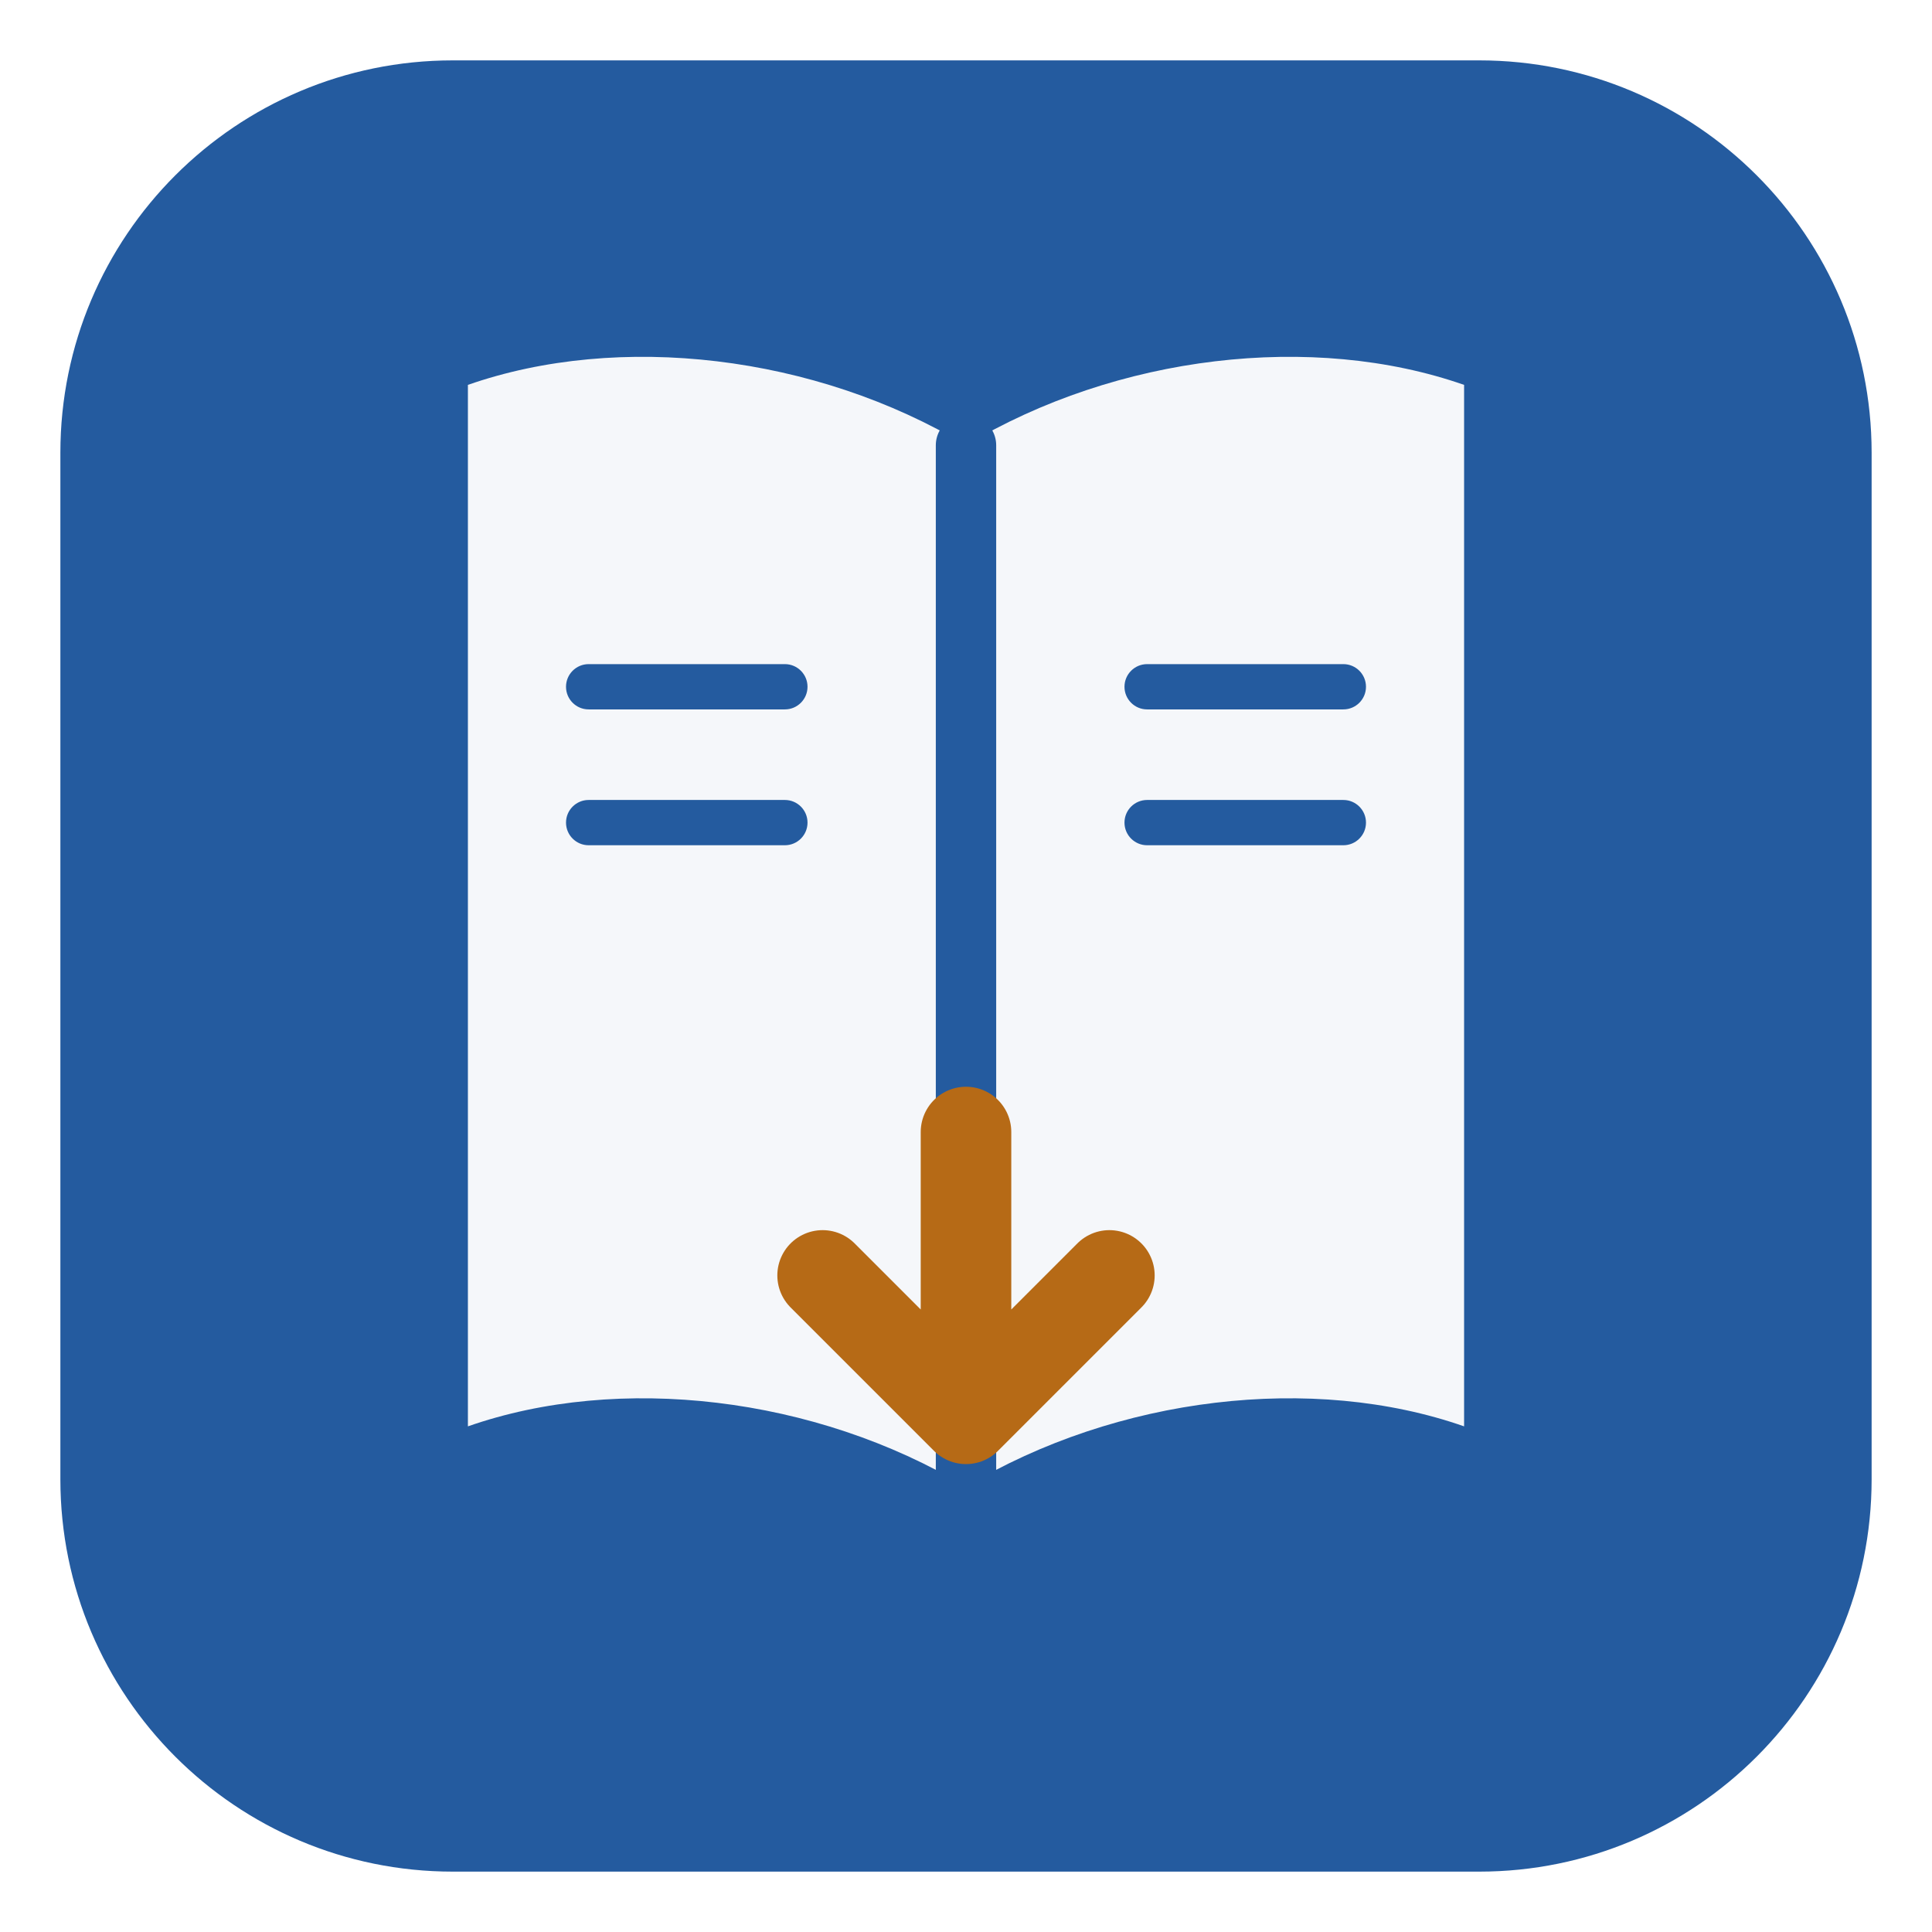
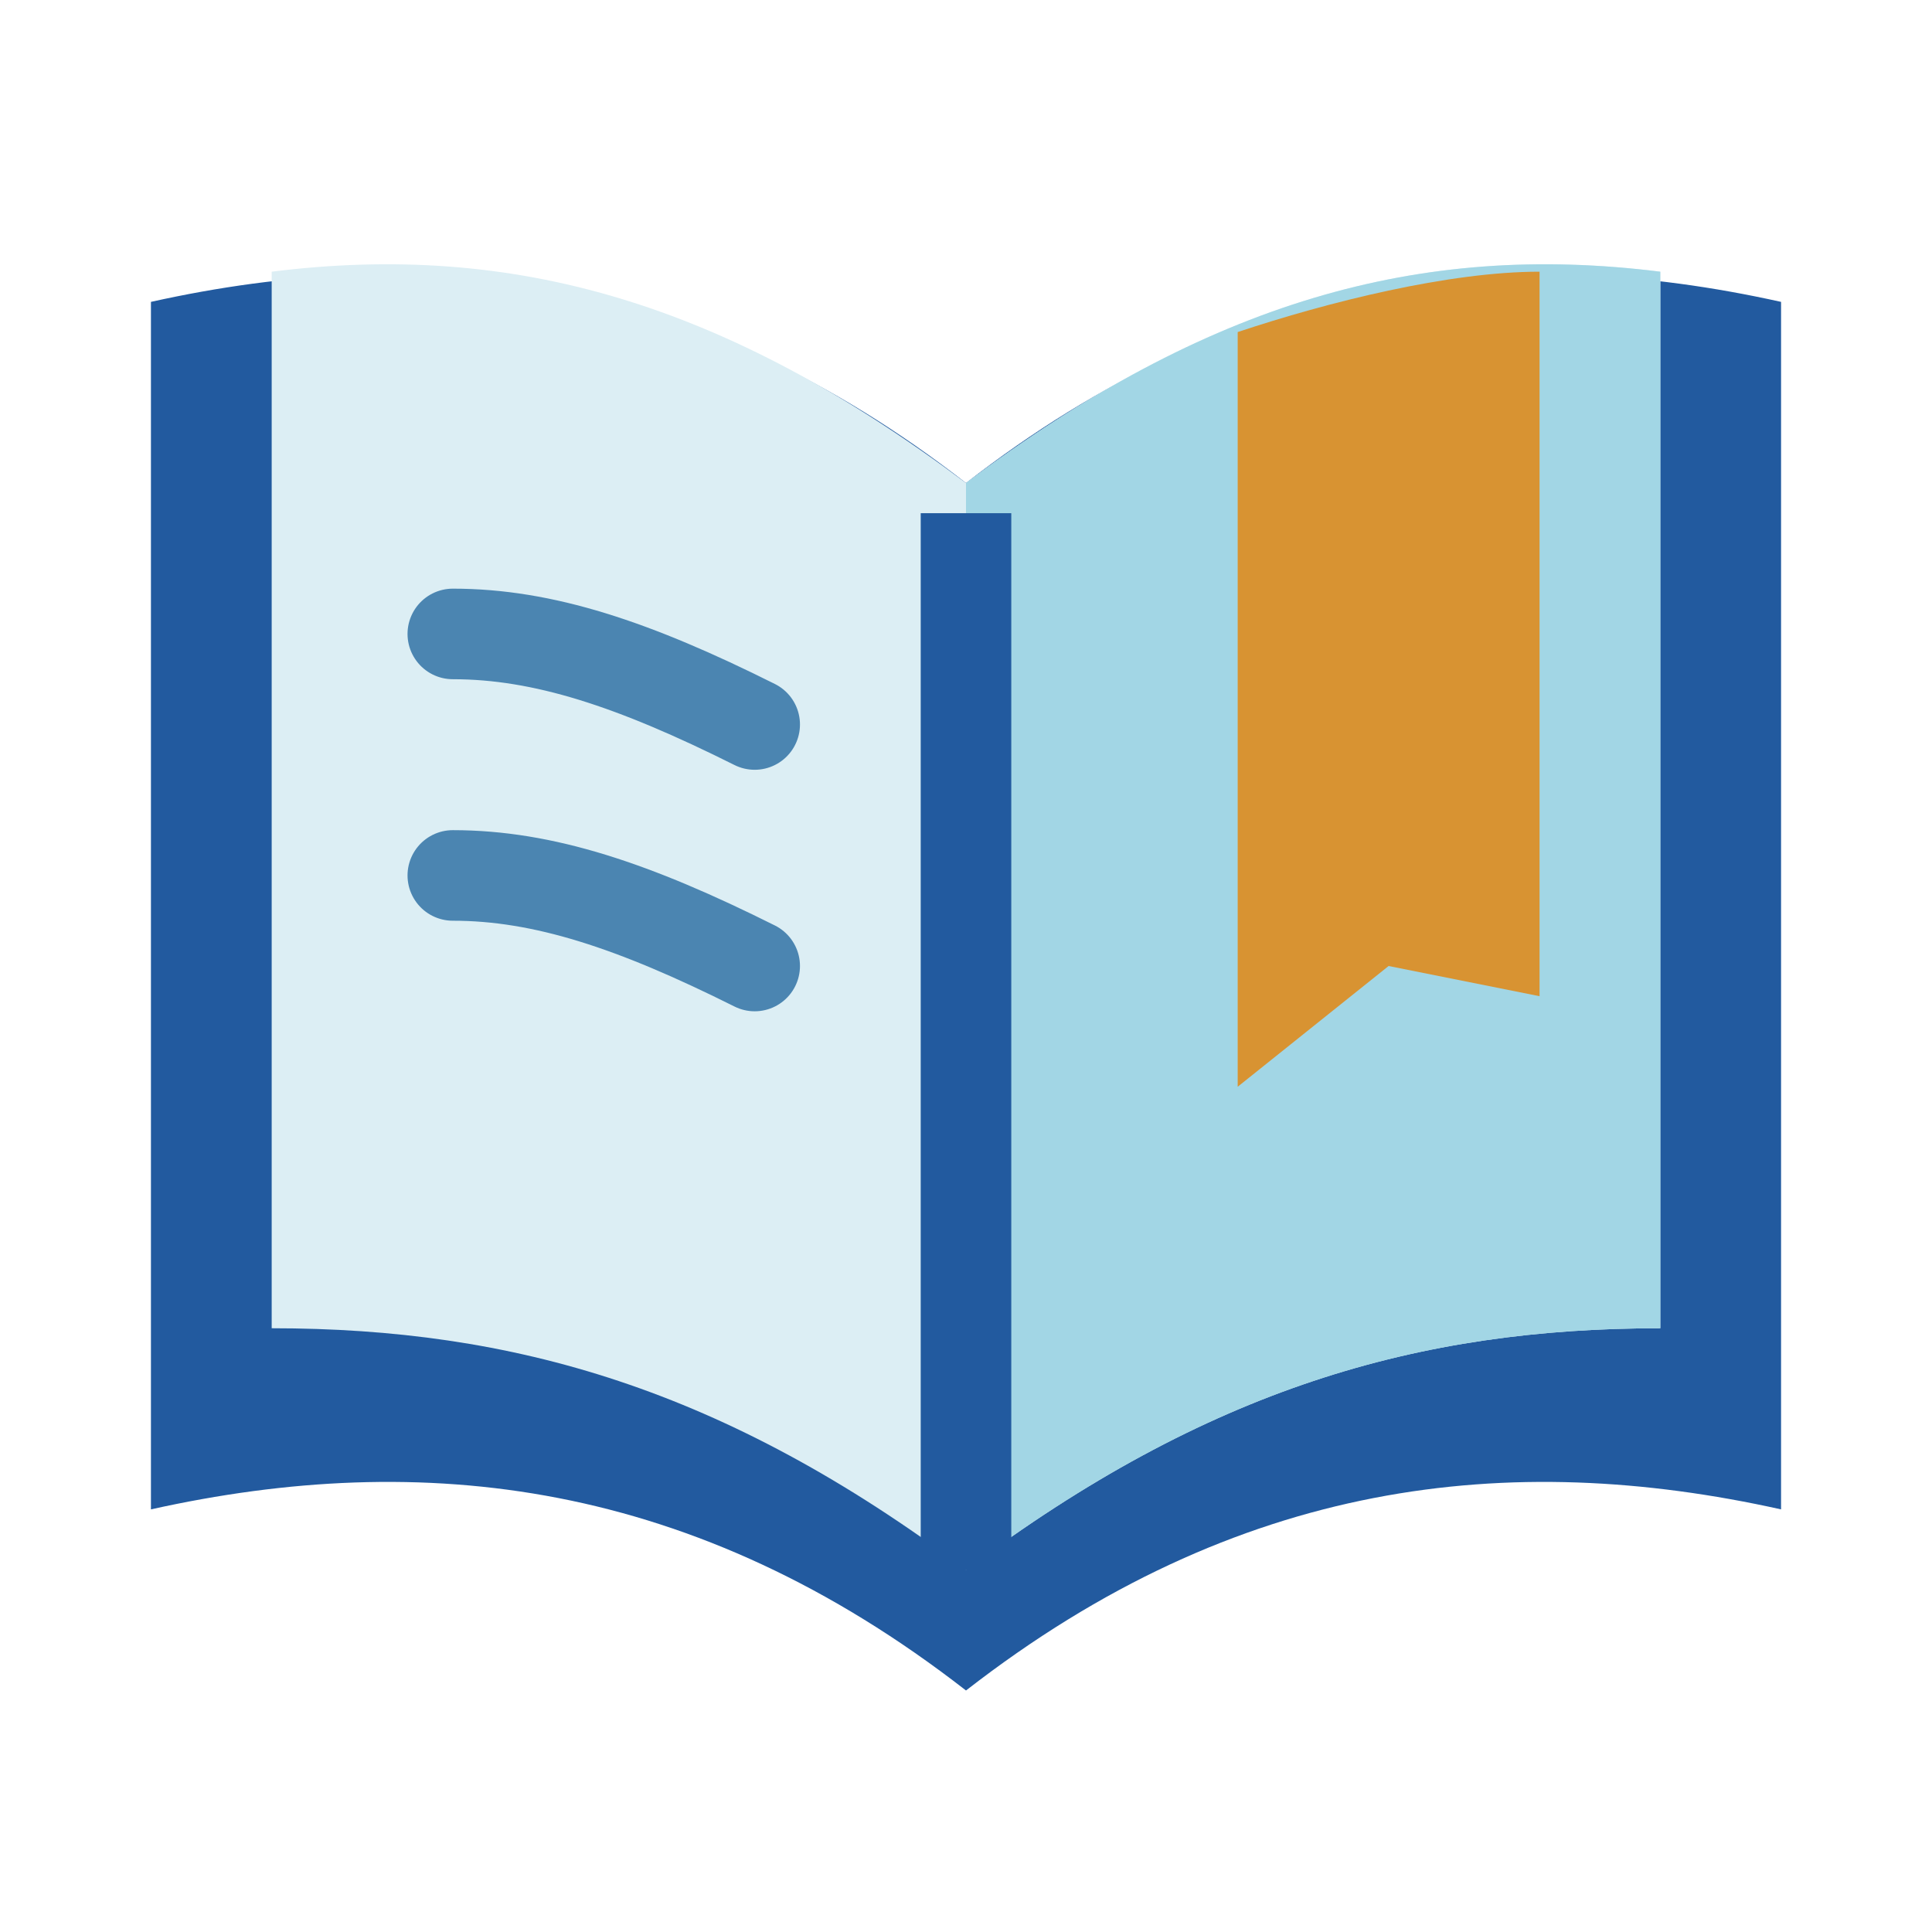
- <svg xmlns="http://www.w3.org/2000/svg" viewBox="0 0 512 512" role="img" aria-label="Chaptarr">
-   <rect x="16" y="16" width="480" height="480" rx="104" fill="#245b9f" />
-   <path d="M256 118c-40-24-92-30-132-16v276c40-14 92-8 132 16 40-24 92-30 132-16V102c-40-14-92-8-132 16z" fill="#f5f7fa" />
-   <path d="M256 118v276" stroke="#245b9f" stroke-width="16" stroke-linecap="round" />
-   <g fill="#245b9f">
-     <rect x="150" y="176" width="64" height="12" rx="6" />
-     <rect x="150" y="212" width="64" height="12" rx="6" />
-     <rect x="298" y="176" width="64" height="12" rx="6" />
-     <rect x="298" y="212" width="64" height="12" rx="6" />
-   </g>
-   <path d="M256 300v76m0 0-38-38m38 38 38-38" stroke="#b66a16" stroke-width="24" stroke-linecap="round" stroke-linejoin="round" fill="none" />
+ <svg xmlns="http://www.w3.org/2000/svg" viewBox="0 0 64 64" role="img" aria-label="Chaptarr">
+   <path d="M32 16C23 9 14 8 5 10v40c9-2 18-1 27 6 9-7 18-8 27-6V10c-9-2-18-1-27 6z" fill="#225a9f" />
+   <path d="M32 16C24 10 17 8 9 9v35c8 0 15 2 23 8 8-6 15-8 23-8V9c-8-1-15 1-23 7z" fill="#dceef4" />
+   <path d="M32 16c8-6 15-8 23-7v35c-8 0-15 2-23 8z" fill="#a2d6e5" />
+   <path d="M32 17v35" stroke="#225a9f" stroke-width="3" />
+   <path d="M41 11v25l5-4 5 1V9c-3 0-7 1-10 2z" fill="#d89332" />
+   <path d="M15 21c3 0 6 1 10 3m-10 5c3 0 6 1 10 3" stroke="#4b85b1" stroke-width="3" stroke-linecap="round" />
</svg>
